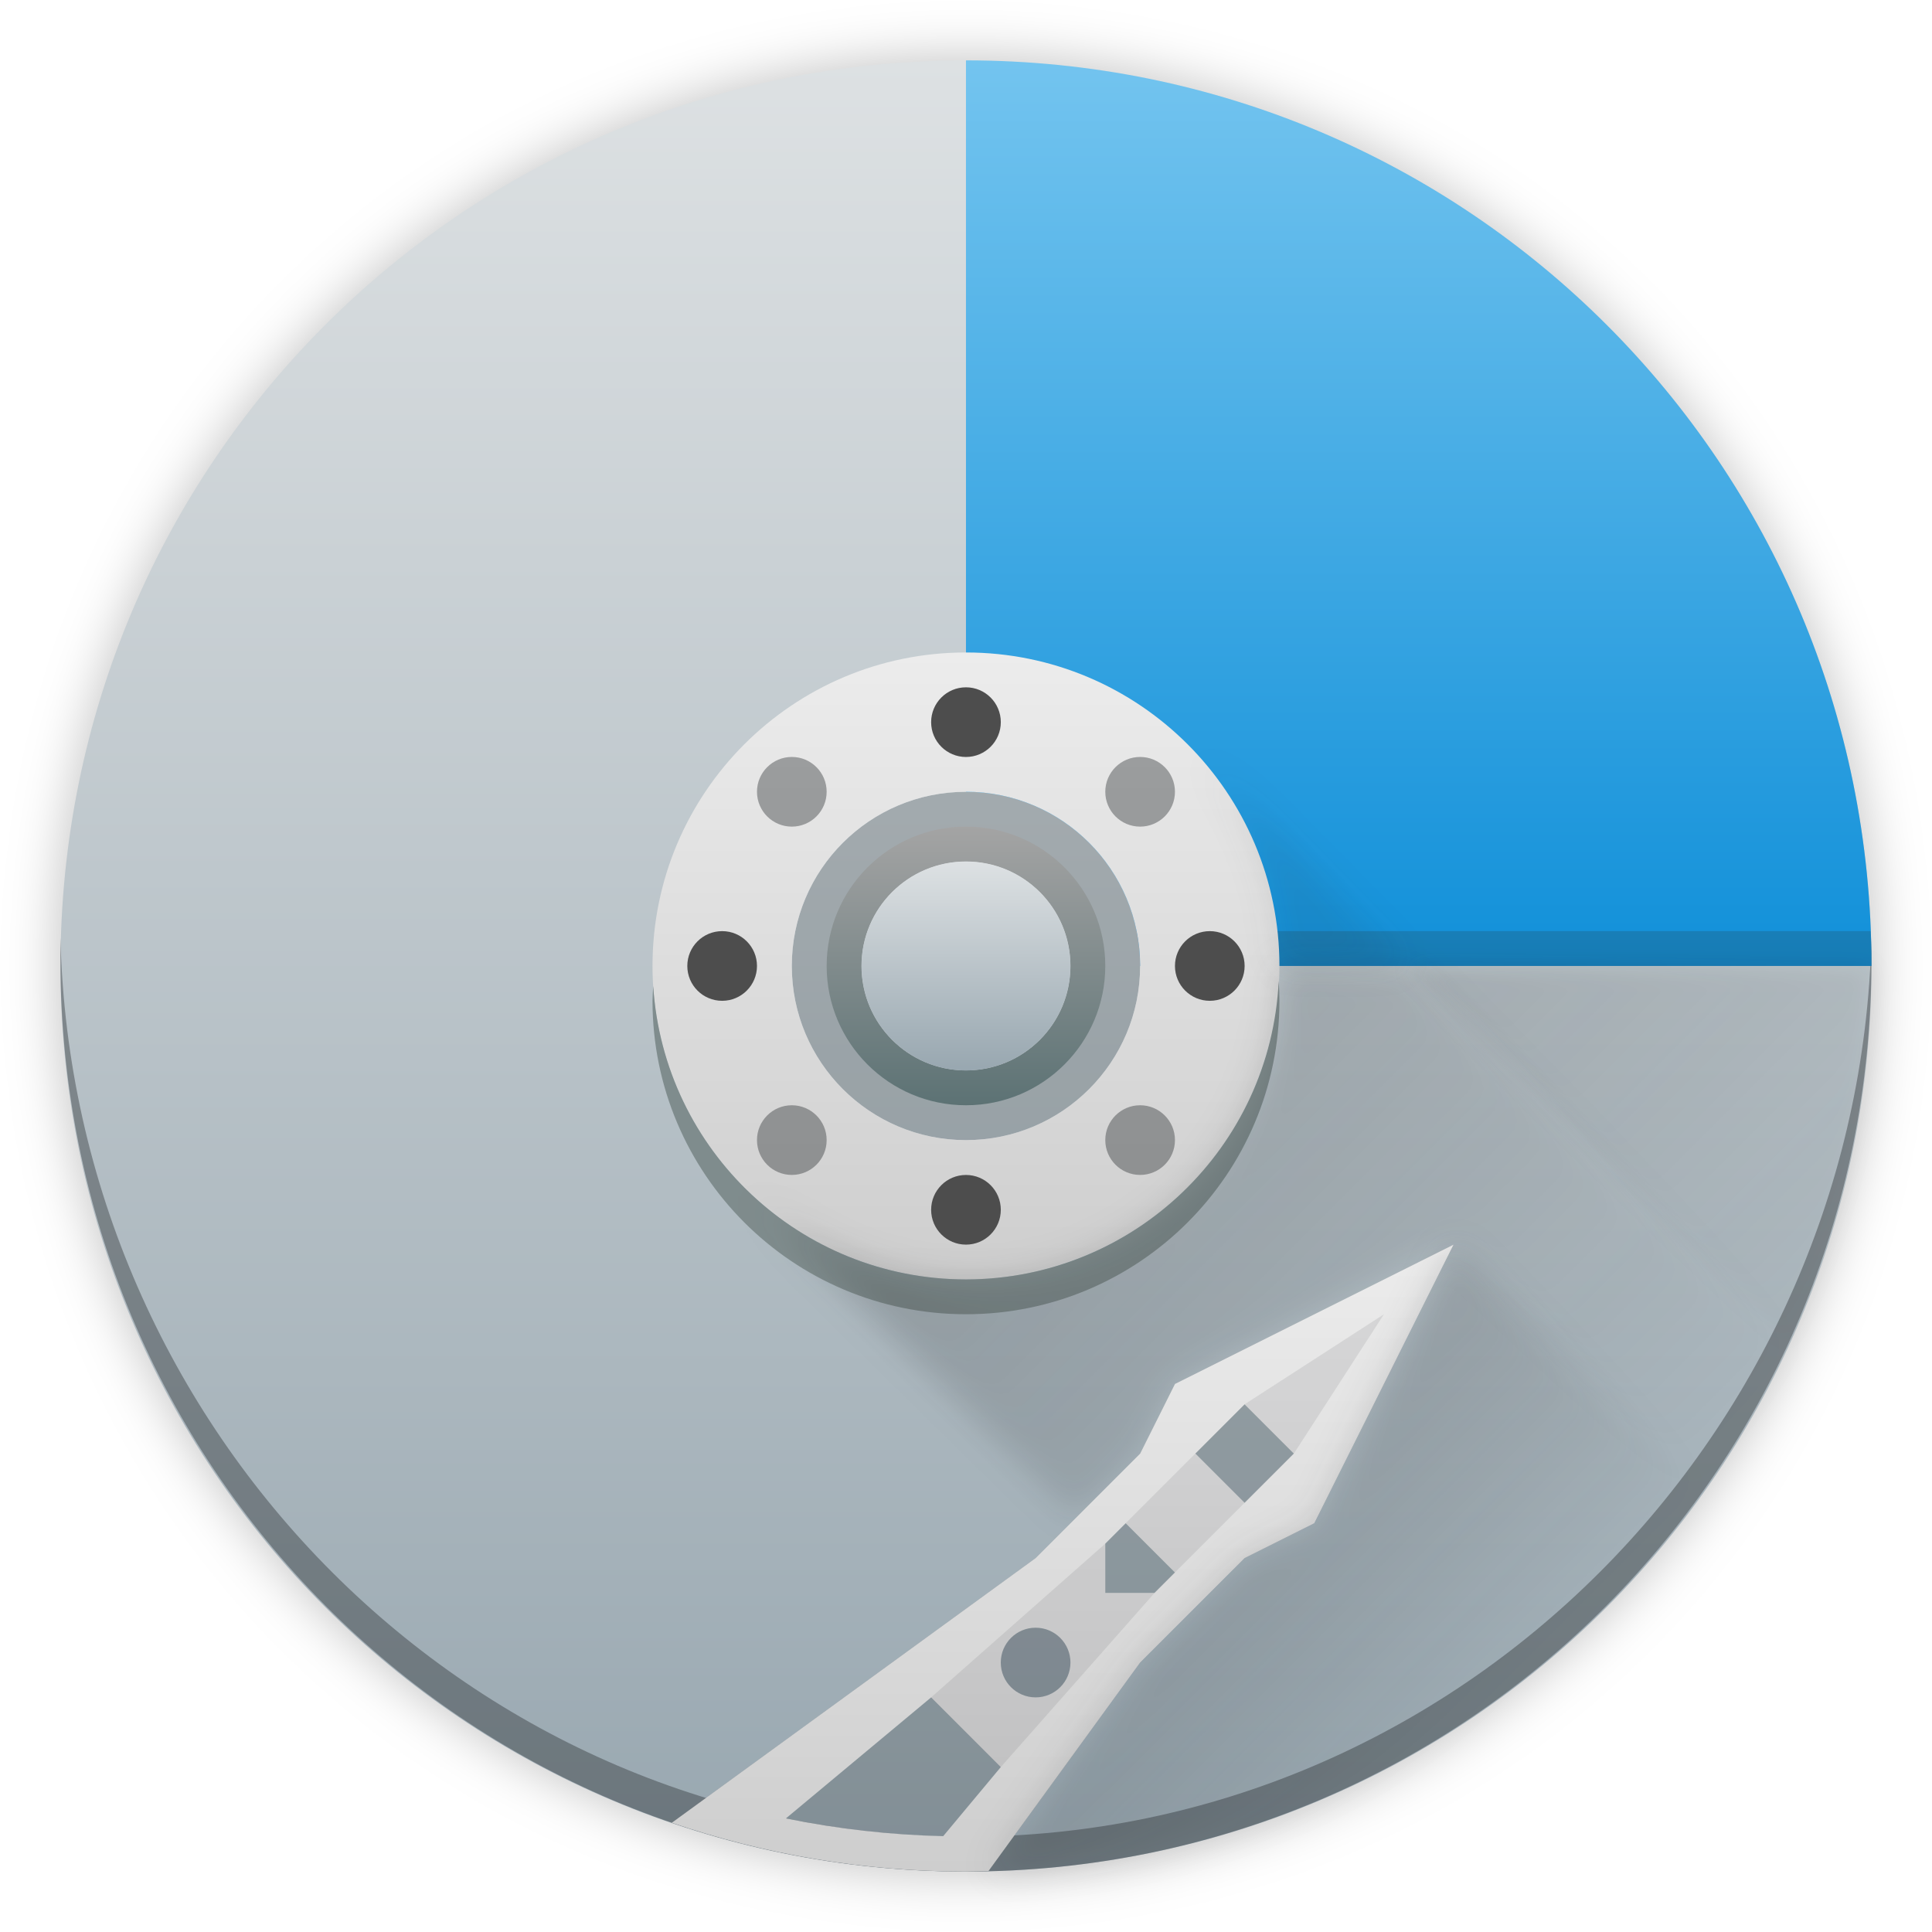
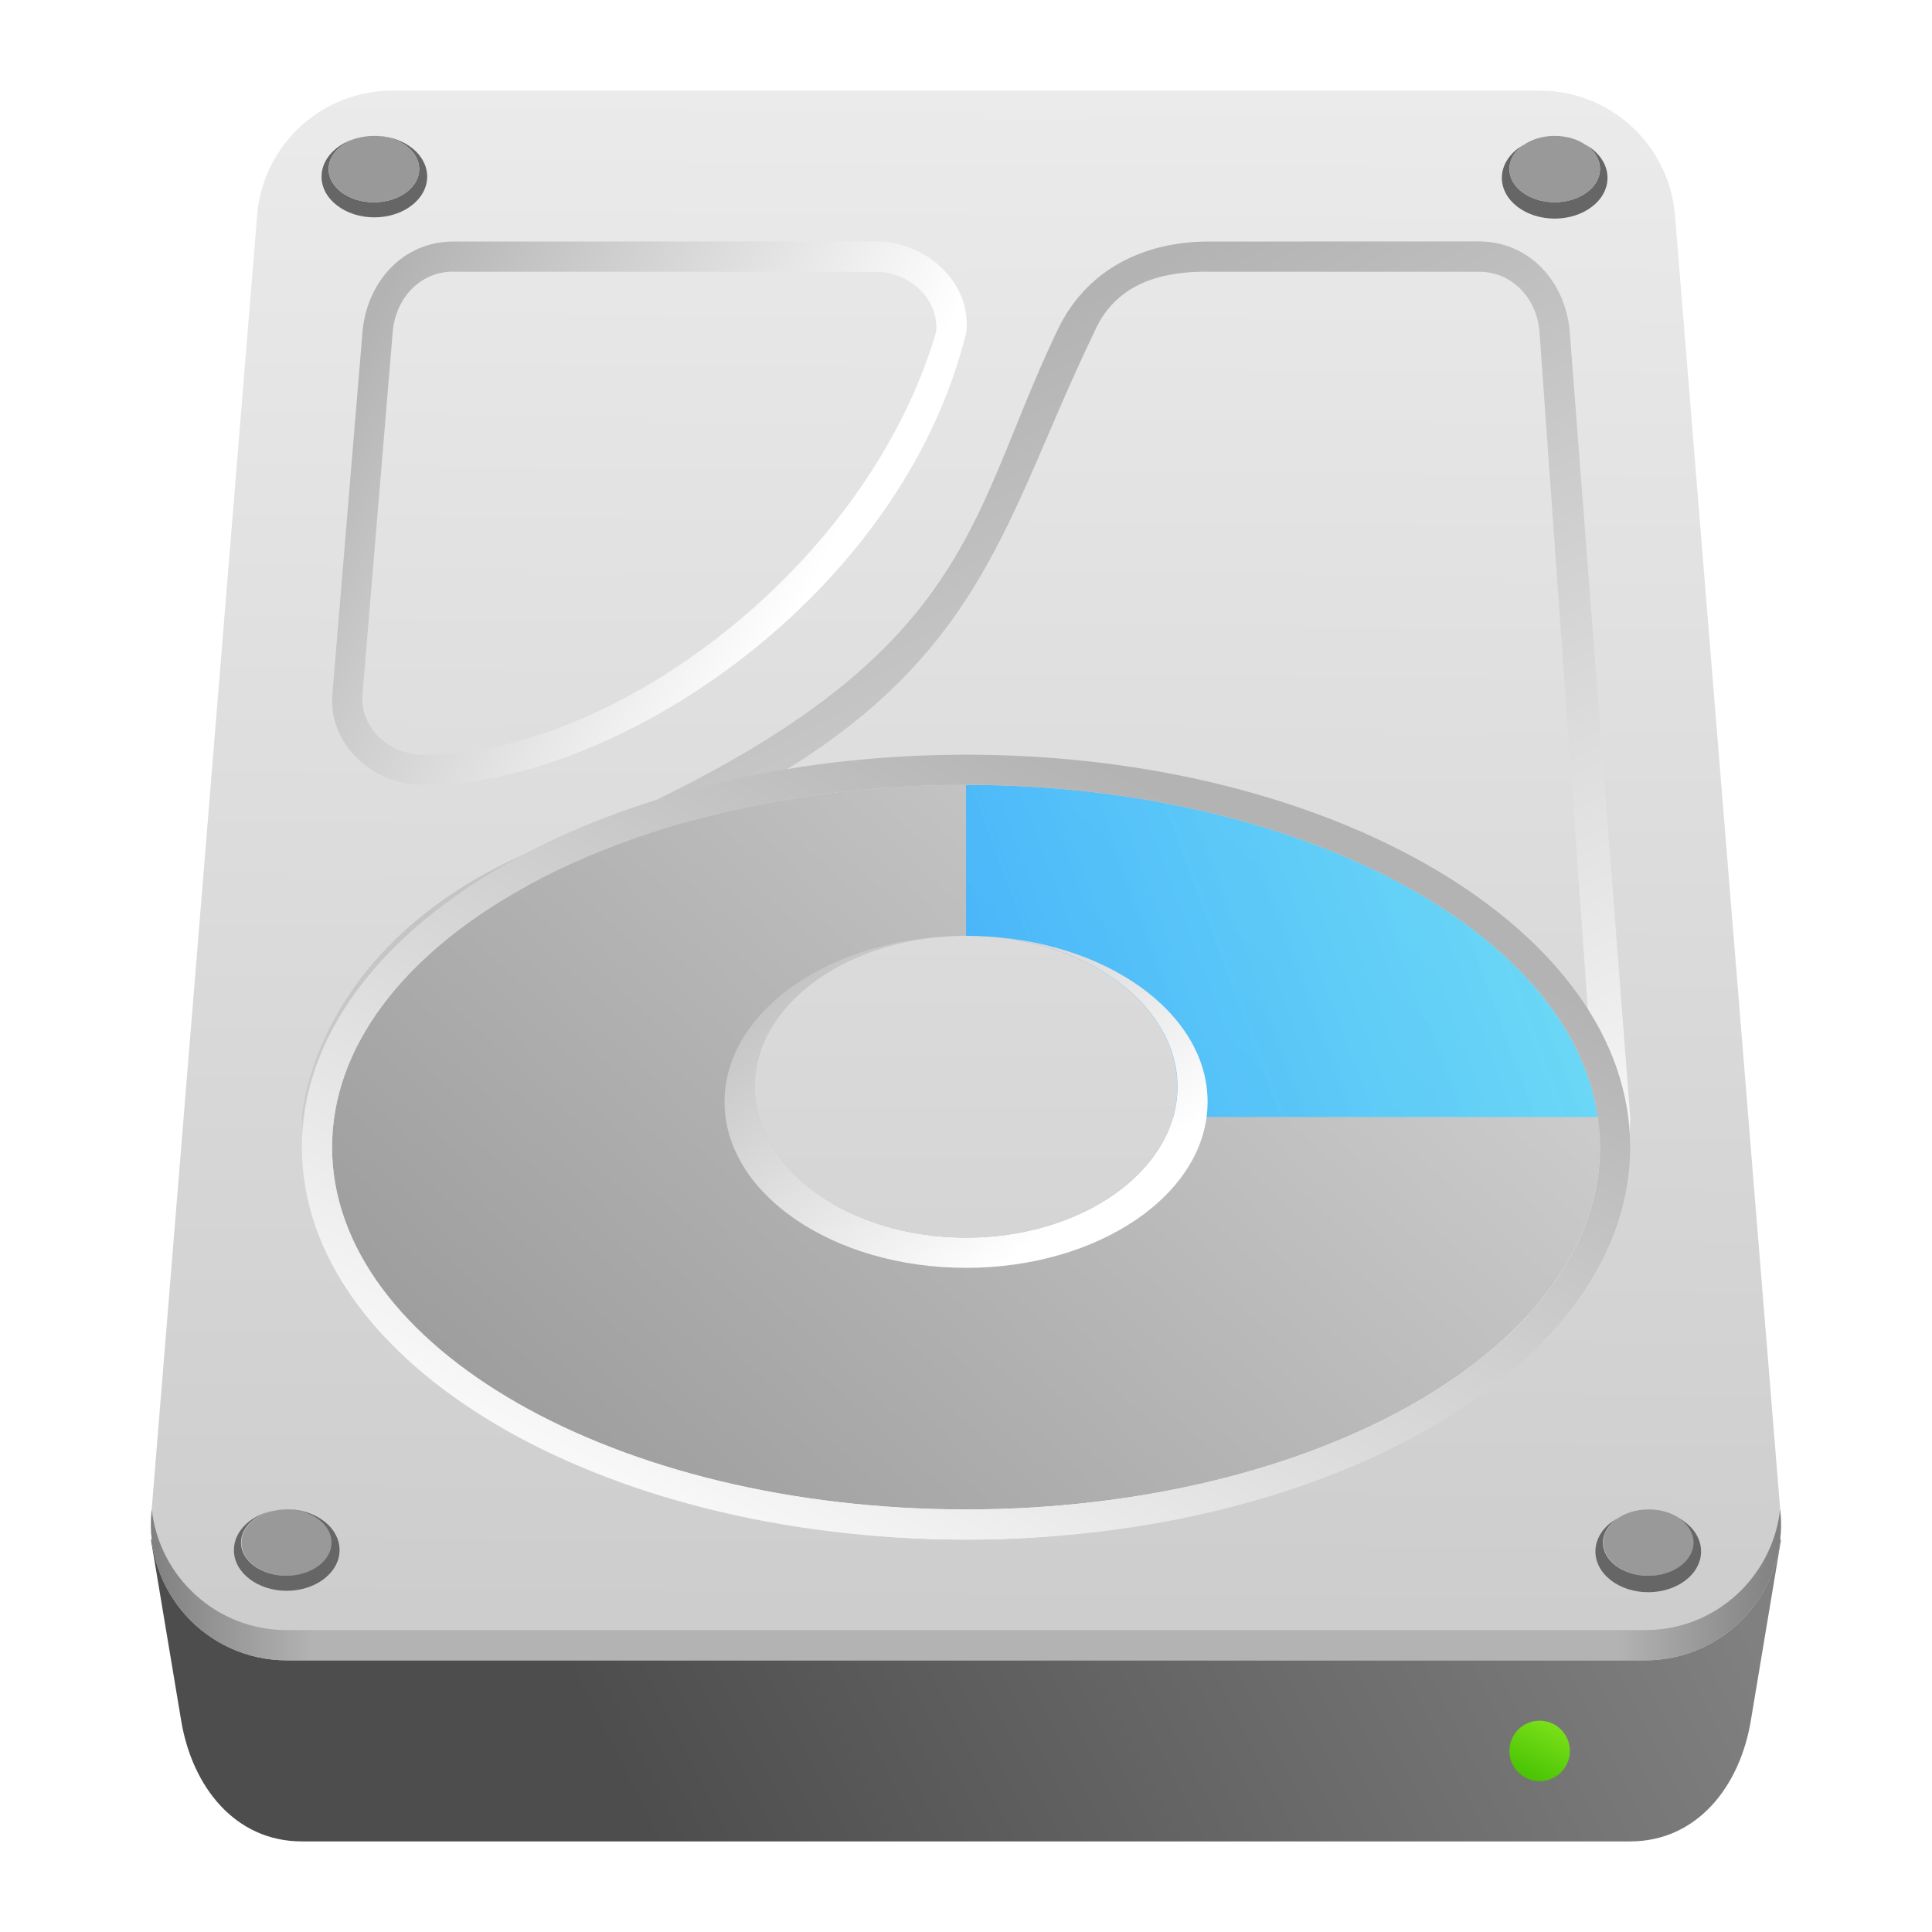
- <svg xmlns="http://www.w3.org/2000/svg" xmlns:xlink="http://www.w3.org/1999/xlink" width="64" height="64" version="1.1">
-   <defs>
-     <linearGradient id="m" x1="6" x2="6" y1="58" y2="6" gradientTransform="matrix(1.1538,0,0,1.1538,-4.9228,-4.9231)" gradientUnits="userSpaceOnUse" xlink:href="#a" />
-     <linearGradient id="l" x1="32" x2="32" y1="41" y2="23" gradientTransform="matrix(1.1538,0,0,1.1538,-4.9228,-4.9231)" gradientUnits="userSpaceOnUse" xlink:href="#b" />
-     <filter id="q" x="-.179" y="-.179" width="1.357" height="1.357" color-interpolation-filters="sRGB">
-       <feGaussianBlur stdDeviation="0.467" />
-     </filter>
-     <filter id="p" x="-.055" y="-.062" width="1.109" height="1.125" color-interpolation-filters="sRGB">
-       <feGaussianBlur stdDeviation="0.467" />
-     </filter>
-     <filter id="o" x="-.037" y="-.047" width="1.075" height="1.095" color-interpolation-filters="sRGB">
-       <feGaussianBlur stdDeviation="0.467" />
-     </filter>
-     <filter id="n" x="-.055" y="-.067" width="1.109" height="1.133" color-interpolation-filters="sRGB">
-       <feGaussianBlur stdDeviation="0.302" />
-     </filter>
-     <filter id="r" x="-.036" y="-.036" width="1.072" height="1.072" color-interpolation-filters="sRGB">
-       <feGaussianBlur stdDeviation="0.78" />
-     </filter>
+ <svg xmlns="http://www.w3.org/2000/svg" xmlns:xlink="http://www.w3.org/1999/xlink" width="64" height="64" viewBox="0 0 16.933 16.933" version="1.1" id="svg5">
+   <defs id="defs2">
+     <linearGradient id="linearGradient3415">
+       <stop style="stop-color:#39a4fd;stop-opacity:1;" offset="0" id="stop3411" />
+       <stop style="stop-color:#5cdcfd;stop-opacity:0.844" offset="1" id="stop3413" />
+     </linearGradient>
+     <linearGradient id="linearGradient2699">
+       <stop style="stop-color:#999999;stop-opacity:1;" offset="0" id="stop2695" />
+       <stop style="stop-color:#cccccc;stop-opacity:1" offset="1" id="stop2697" />
+     </linearGradient>
+     <linearGradient id="linearGradient16736">
+       <stop style="stop-color:#40be00;stop-opacity:1;" offset="0" id="stop16732" />
+       <stop style="stop-color:#aeff2e;stop-opacity:1" offset="1" id="stop16734" />
+     </linearGradient>
+     <linearGradient id="linearGradient12694">
+       <stop style="stop-color:#808080;stop-opacity:1;" offset="0" id="stop12690" />
+       <stop style="stop-color:#b3b3b3;stop-opacity:1" offset="0.1" id="stop12988" />
+       <stop style="stop-color:#b3b3b3;stop-opacity:1" offset="0.9" id="stop13310" />
+       <stop style="stop-color:#808080;stop-opacity:1" offset="1" id="stop12692" />
+     </linearGradient>
+     <linearGradient id="linearGradient10743">
+       <stop style="stop-color:#b3b3b3;stop-opacity:1;" offset="0" id="stop10739" />
+       <stop style="stop-color:#ffffff;stop-opacity:1" offset="1" id="stop10741" />
+     </linearGradient>
+     <linearGradient id="linearGradient5085">
+       <stop style="stop-color:#4d4d4d;stop-opacity:1;" offset="0" id="stop5081" />
+       <stop style="stop-color:#808080;stop-opacity:1" offset="1" id="stop5083" />
+     </linearGradient>
+     <linearGradient id="linearGradient3891">
+       <stop style="stop-color:#cccccc;stop-opacity:1" offset="0" id="stop3887" />
+       <stop style="stop-color:#f2f2f2;stop-opacity:1" offset="1" id="stop3889" />
+     </linearGradient>
+     <linearGradient xlink:href="#linearGradient3891" id="linearGradient3893" x1="15.951" y1="14.827" x2="16.085" y2="-2.183" gradientUnits="userSpaceOnUse" gradientTransform="matrix(0.9999308,0,0,1.000047,4.552232e-4,-0.132075)" />
+     <linearGradient xlink:href="#linearGradient5085" id="linearGradient5087" x1="6.085" y1="16.933" x2="14.552" y2="12.7" gradientUnits="userSpaceOnUse" />
+     <linearGradient xlink:href="#linearGradient10743" id="linearGradient10745" x1="2.91" y1="2.91" x2="6.885" y2="5.027" gradientUnits="userSpaceOnUse" gradientTransform="translate(0,0.5291667)" />
+     <linearGradient xlink:href="#linearGradient10743" id="linearGradient11167" x1="33.112" y1="11.272" x2="49.959" y2="44.755" gradientUnits="userSpaceOnUse" gradientTransform="scale(0.2645833)" />
+     <linearGradient xlink:href="#linearGradient10743" id="linearGradient12312" gradientUnits="userSpaceOnUse" x1="5.249" y1="-4.975" x2="14.265" y2="7.195" gradientTransform="matrix(0.2645833,0,0,0.2645833,6.35,8.202083)" />
+     <linearGradient xlink:href="#linearGradient12694" id="linearGradient12696" x1="5" y1="52.498" x2="59" y2="52.498" gradientUnits="userSpaceOnUse" gradientTransform="scale(0.2645833)" />
+     <linearGradient xlink:href="#linearGradient16736" id="linearGradient16738" x1="13.758" y1="15.875" x2="14.287" y2="14.817" gradientUnits="userSpaceOnUse" />
+     <linearGradient xlink:href="#linearGradient3891" id="linearGradient1367" x1="7.673" y1="14.817" x2="7.673" y2="-2.117" gradientUnits="userSpaceOnUse" />
+     <linearGradient xlink:href="#linearGradient2699" id="linearGradient2703" x1="3.44" y1="12.7" x2="9.79" y2="5.821" gradientUnits="userSpaceOnUse" />
+     <linearGradient xlink:href="#linearGradient3415" id="linearGradient3417" x1="26" y1="41.5" x2="52.926" y2="31.5" gradientUnits="userSpaceOnUse" />
+     <linearGradient xlink:href="#linearGradient10743" id="linearGradient3901" x1="26" y1="20" x2="12" y2="48" gradientUnits="userSpaceOnUse" />
  </defs>
-   <linearGradient id="k" x1="32" x2="32" y1="35" y2="29" gradientTransform="matrix(1.1538,0,0,1.1538,-4.9228,-4.9231)" gradientUnits="userSpaceOnUse" xlink:href="#a" />
-   <linearGradient id="e" x1="32" x2="32" y1="36" y2="28" gradientTransform="matrix(1.1538,0,0,1.1538,-4.9228,-4.9231)" gradientUnits="userSpaceOnUse">
-     <stop stop-color="#5c7274" offset="0" />
-     <stop stop-color="#a4a4a4" offset="1" />
-   </linearGradient>
-   <linearGradient id="i" x1="32" x2="32" y1="58" y2="40" gradientTransform="matrix(1.1538,0,0,1.1538,-4.9228,-4.9231)" gradientUnits="userSpaceOnUse" xlink:href="#b" />
-   <linearGradient id="h" x1="25.637" x2="57.998" y1="40.676" y2="40.676" gradientUnits="userSpaceOnUse">
-     <stop stop-color="#292c2f" offset="0" />
-     <stop stop-color="#292c2f" stop-opacity="0" offset="1" />
-   </linearGradient>
-   <linearGradient id="j" x1="46" x2="53.135" y1="40" y2="47.135" gradientUnits="userSpaceOnUse" xlink:href="#c" />
-   <linearGradient id="c">
-     <stop stop-color="#292c2f" offset="0" />
-     <stop stop-opacity="0" offset="1" />
-   </linearGradient>
-   <linearGradient id="d" x1="32" x2="32" y1="32" y2="6" gradientTransform="matrix(1.1538,0,0,1.1538,-4.9228,-4.9231)" gradientUnits="userSpaceOnUse">
-     <stop stop-color="#1190d9" offset="0" />
-     <stop stop-color="#73c4ef" offset="1" />
-   </linearGradient>
-   <linearGradient id="b" x1="32" x2="32" y1="41" y2="23" gradientUnits="userSpaceOnUse">
-     <stop stop-color="#cecece" offset="0" />
-     <stop stop-color="#ececec" offset="1" />
-   </linearGradient>
-   <linearGradient id="a" x1="6" x2="6" y1="58" y2="6" gradientUnits="userSpaceOnUse">
-     <stop stop-color="#98a7b0" offset="0" />
-     <stop stop-color="#dde1e3" offset="1" />
-   </linearGradient>
-   <linearGradient id="g" x1="26" x2="50" y1="26" y2="50" gradientUnits="userSpaceOnUse" xlink:href="#c" />
-   <linearGradient id="f" x1="35" x2="52" y1="32" y2="49" gradientUnits="userSpaceOnUse" xlink:href="#c" />
-   <path transform="matrix(1.1538,0,0,1.1538,-4.9228,-4.9231)" d="m32 6c-14.403 0-25.998 11.596-25.998 26s11.595 26 25.998 26 25.998-11.596 25.998-26-11.595-26-25.998-26zm0 23c1.662 0 3 1.338 3 3s-1.338 3-3 3-3-1.338-3-3 1.338-3 3-3z" filter="url(#r)" opacity=".25" stroke-width=".751" />
-   <g stroke-width=".867">
-     <path d="m31.999 2c-16.618 0-29.996 13.379-29.996 29.999s13.378 29.999 29.996 29.999 29.996-13.379 29.996-29.999-13.378-29.999-29.996-29.999zm0 26.537c1.918 0 3.461 1.544 3.461 3.461s-1.544 3.461-3.461 3.461-3.461-1.544-3.461-3.461 1.544-3.461 3.461-3.461z" fill="url(#m)" />
-     <path d="m2.002 31.065c-0.006 0.252 0 0.503 0 0.756 0 16.717 13.378 30.176 29.996 30.176s29.996-13.459 29.996-30.176c0-0.254 0.006-0.504 0-0.756-0.397 16.365-13.63 29.778-29.996 29.778s-29.6-13.413-29.996-29.778z" fill="#292c2f" opacity=".4" />
-     <path d="m31.999 2v24.23a5.769 5.769 0 0 1 5.769 5.769h24.227c0-16.619-13.378-29.999-29.996-29.999z" fill="url(#d)" />
-     <path d="m37.65 30.845a5.769 5.769 0 0 1 0.118 1.154h24.227c0-0.387-0.015-0.771-0.029-1.154z" fill="#292c2f" opacity=".2" />
-     <path d="m31.999 26.23a5.769 5.769 0 1 0 0 11.538 5.769 5.769 0 0 0 0-11.538zm0 2.308c1.918 0 3.461 1.544 3.461 3.461s-1.544 3.461-3.461 3.461-3.461-1.544-3.461-3.461 1.544-3.461 3.461-3.461z" fill="#292c2f" opacity=".2" />
-     <path d="m31.999 21.614a10.384 10.384 0 1 0 0 20.768 10.384 10.384 0 0 0 0-20.768zm0 4.615a5.769 5.769 0 1 1 0 11.538 5.769 5.769 0 0 1 0-11.538z" fill="url(#l)" />
-     <path d="m37.768 27.383a1.154 1.154 0 1 1 0-2.308 1.154 1.154 0 0 1 0 2.308zm-11.538 11.538a1.154 1.154 0 1 1 0-2.308 1.154 1.154 0 0 1 0 2.308zm1.154-12.692a1.154 1.154 0 1 1-2.308 0 1.154 1.154 0 0 1 2.308 0zm11.538 11.538a1.154 1.154 0 1 1-2.308 0 1.154 1.154 0 0 1 2.308 0z" fill="#292c2f" opacity=".4" />
-     <path d="m31.999 27.383a4.615 4.615 0 1 0 0 9.23 4.615 4.615 0 0 0 0-9.23zm0 1.154a3.461 3.461 0 1 1 0 6.923 3.461 3.461 0 0 1 0-6.923z" fill="url(#e)" />
-     <path d="m33.153 23.922a1.154 1.154 0 1 1-2.308 0 1.154 1.154 0 0 1 2.308 0zm8.077 8.077a1.154 1.154 0 1 1-2.308 0 1.154 1.154 0 0 1 2.308 0zm-8.077 8.077a1.154 1.154 0 1 1-2.308 0 1.154 1.154 0 0 1 2.308 0zm-8.077-8.077a1.154 1.154 0 1 1-2.308 0 1.154 1.154 0 0 1 2.308 0z" fill="#4d4d4d" />
-     <path d="m42.359 32.488a10.384 10.384 0 0 1-10.36 9.895 10.384 10.384 0 0 1-10.36-9.72 10.384 10.384 0 0 0-0.024 0.489 10.384 10.384 0 0 0 10.384 10.384 10.384 10.384 0 0 0 10.384-10.384 10.384 10.384 0 0 0-0.024-0.665z" fill="#7f8c8d" />
-   </g>
-   <g stroke-width=".751">
-     <path transform="matrix(1.1538,0,0,1.1538,-4.9228,-4.9231)" d="m44.719 32 10.883 10.88a25.912 25.912 0 0 0 2.396-10.88z" fill="url(#f)" filter="url(#n)" opacity=".2" />
-     <path transform="matrix(1.1538,0,0,1.1538,-4.9228,-4.9231)" d="m41 32a9 9 0 0 1-9 9 9 9 0 0 1-6.36-2.64l-3e-3 3e-3 9.5 9.5 1.863-1.863 1-2 8-4 7.135 7.135a25.966 25.966 0 0 0 2.486-4.242l-10.894-10.893zm11.967 15.389c-0.086 0.116-0.177 0.228-0.264 0.343a25.966 25.966 0 0 0 0.264-0.343zm-1.705 2.095c-0.053 0.058-0.11 0.113-0.162 0.17a25.966 25.966 0 0 0 0.162-0.17zm-1.722 1.716c-0.08 0.074-0.159 0.15-0.24 0.223a25.966 25.966 0 0 0 0.24-0.223zm-2.01 1.658c-0.102 0.077-0.203 0.154-0.306 0.229a25.966 25.966 0 0 0 0.306-0.229zm-2.203 1.475c-0.11 0.066-0.222 0.13-0.334 0.193a25.966 25.966 0 0 0 0.334-0.193zm-2.371 1.258-0.066 0.03 4e-3 3e-3a25.966 25.966 0 0 0 0.062-0.033z" fill="url(#g)" filter="url(#o)" opacity=".3" />
-     <path transform="matrix(1.1538,0,0,1.1538,-4.9228,-4.9231)" d="m41 32h3.727l-6.27-6.27a9 9 0 0 1 2.543 6.27z" fill="url(#h)" filter="url(#q)" opacity=".2" />
-   </g>
-   <g stroke-width=".867">
-     <path d="m48.152 41.229-9.23 4.615-1.154 2.308-3.461 3.461-12.054 8.769c3.054 1.042 6.33 1.615 9.746 1.615 0.252 0 0.498-0.012 0.748-0.018l5.021-6.904 3.461-3.461 2.308-1.154z" fill="#292c2f" opacity=".2" />
-     <path d="m48.152 41.229-9.23 4.615-1.154 2.308-3.461 3.461-12.054 8.769c3.054 1.042 6.33 1.615 9.746 1.615 0.252 0 0.498-0.012 0.748-0.018l5.021-6.904 3.461-3.461 2.308-1.154zm-6.923 5.291 1.631 1.631-1.631 1.631-1.631-1.631zm-3.939 3.939 1.631 1.631-0.676 0.676h-1.631v-1.631zm-2.984 3.461a1.154 1.154 0 0 1 1.154 1.154 1.154 1.154 0 0 1-1.154 1.154 1.154 1.154 0 0 1-1.154-1.154 1.154 1.154 0 0 1 1.154-1.154zm-3.461 2.308 2.308 2.308-1.908 2.289a29.451 29.451 0 0 1-5.211-0.588zm-4.656 5.204c0.111 0.022 0.223 0.038 0.333 0.058-0.111-0.02-0.223-0.036-0.335-0.058z" fill="url(#i)" />
-     <path d="m36.614 51.135-5.769 5.093 2.308 2.308 5.093-5.769h-1.631zm2.984-2.984-2.308 2.308 1.631 1.631 2.308-2.308zm6.247-4.615-4.615 2.984 1.631 1.631z" fill="#292c2f" opacity=".1" />
-   </g>
-   <path transform="matrix(1.1538,0,0,1.1538,-4.9228,-4.9231)" d="m46 40-4 8-2 1-3 3-4.352 5.984a25.91 25.91 0 0 0 20.5-10.836z" fill="url(#j)" filter="url(#p)" opacity=".2" stroke-width=".751" />
-   <circle cx="31.999" cy="31.999" r="3.461" fill="url(#k)" stroke-width=".867" />
+   <path id="rect1078" style="fill:url(#linearGradient5087);fill-opacity:1;stroke-width:2.887;stroke-linecap:round;stroke-linejoin:round" d="m 15.61,13.494 -0.265,1.587 c -0.096,0.578 -0.472,1.058 -1.058,1.058 H 2.646 c -0.586,0 -0.962,-0.48 -1.058,-1.058 l -0.265,-1.587 z" />
+   <path style="color:#000000;fill:url(#linearGradient3893);fill-opacity:1;stroke:none;stroke-width:1;stroke-linecap:round;stroke-linejoin:round;-inkscape-stroke:none" d="M 3.44,0.794 C 2.827,0.794 2.314,1.259 2.255,1.87 L 1.328,13.247 C 1.261,13.947 1.811,14.552 2.514,14.552 H 14.419 c 0.703,1.58e-4 1.253,-0.605 1.185,-1.305 L 14.679,1.87 C 14.62,1.259 14.107,0.794 13.493,0.794 Z" id="path3247" />
+   <path id="path3247-7" style="color:#000000;fill:url(#linearGradient12696);fill-opacity:1;stroke:none;stroke-width:1;stroke-linecap:round;stroke-linejoin:round;-inkscape-stroke:none" d="m 1.33,13.228 -0.002,0.019 c -0.067,0.7 0.483,1.305 1.185,1.305 H 14.419 c 0.703,1.58e-4 1.253,-0.605 1.185,-1.305 l -0.002,-0.019 c -0.065,0.59 -0.565,1.06 -1.184,1.059 H 2.514 C 1.895,14.288 1.395,13.818 1.33,13.228 Z" />
+   <path id="rect5838" style="fill:url(#linearGradient10745);fill-opacity:1;stroke-width:2.381;stroke-linecap:round;stroke-linejoin:round" d="m 3.971,2.117 c -0.44,0 -0.757,0.356 -0.794,0.794 L 2.913,6.085 c -0.037,0.438 0.354,0.794 0.794,0.794 1.675,0.01 4.192,-1.639 4.763,-3.969 0.044,-0.438 -0.354,-0.794 -0.794,-0.794 z m 0,0.265 h 3.704 c 0.293,0 0.558,0.237 0.529,0.529 -0.602,2.058 -2.827,3.709 -4.498,3.704 -0.293,0 -0.554,-0.237 -0.529,-0.529 L 3.442,2.91 C 3.466,2.618 3.678,2.381 3.971,2.381 Z" />
+   <path id="path15442-6-1" style="fill:#666666;fill-opacity:1;stroke:none;stroke-width:2.113;stroke-linecap:round;stroke-linejoin:round;stroke-miterlimit:4;stroke-dasharray:none;stroke-opacity:1" d="m 13.355,1.269 a 0.463,0.357 0 0 0 -0.192,0.289 0.463,0.357 0 0 0 0.463,0.358 0.463,0.357 0 0 0 0.463,-0.358 0.463,0.357 0 0 0 -0.191,-0.289 0.397,0.291 0 0 1 0.125,0.212 0.397,0.291 0 0 1 -0.397,0.291 0.397,0.291 0 0 1 -0.397,-0.291 0.397,0.291 0 0 1 0.126,-0.212 z" />
+   <ellipse style="fill:#999999;fill-opacity:1;stroke:none;stroke-width:1.766;stroke-linecap:round;stroke-linejoin:round;stroke-miterlimit:4;stroke-dasharray:none;stroke-opacity:1" id="path15442-2" cx="2.514" cy="13.52" rx="0.397" ry="0.291" />
+   <ellipse style="fill:#999999;fill-opacity:1;stroke:none;stroke-width:1.766;stroke-linecap:round;stroke-linejoin:round;stroke-miterlimit:4;stroke-dasharray:none;stroke-opacity:1" id="path15442-6-9" cx="14.45" cy="13.52" rx="0.397" ry="0.291" />
+   <path id="path15442-6-1-2" style="fill:#666666;fill-opacity:1;stroke:none;stroke-width:2.113;stroke-linecap:round;stroke-linejoin:round;stroke-miterlimit:4;stroke-dasharray:none;stroke-opacity:1" d="m 3.287,1.191 a 0.397,0.291 0 0 1 0.017,5.16e-4 0.463,0.357 0 0 0 -0.017,-5.16e-4 z m 0.02,5.16e-4 A 0.397,0.291 0 0 1 3.674,1.482 0.397,0.291 0 0 1 3.277,1.773 0.397,0.291 0 0 1 2.88,1.482 0.397,0.291 0 0 1 3.191,1.198 0.463,0.357 0 0 0 2.818,1.548 0.463,0.357 0 0 0 3.281,1.905 0.463,0.357 0 0 0 3.744,1.548 0.463,0.357 0 0 0 3.307,1.191 Z" />
+   <path id="path15442-6-1-6" style="fill:#666666;fill-opacity:1;stroke:none;stroke-width:2.113;stroke-linecap:round;stroke-linejoin:round;stroke-miterlimit:4;stroke-dasharray:none;stroke-opacity:1" d="m 14.175,13.308 a 0.463,0.357 0 0 0 -0.192,0.289 0.463,0.357 0 0 0 0.463,0.358 0.463,0.357 0 0 0 0.463,-0.358 0.463,0.357 0 0 0 -0.191,-0.289 0.397,0.291 0 0 1 0.125,0.212 0.397,0.291 0 0 1 -0.397,0.291 0.397,0.291 0 0 1 -0.397,-0.291 0.397,0.291 0 0 1 0.126,-0.212 z" />
+   <path id="path15442-6-1-2-0" style="fill:#666666;fill-opacity:1;stroke:none;stroke-width:2.113;stroke-linecap:round;stroke-linejoin:round;stroke-miterlimit:4;stroke-dasharray:none;stroke-opacity:1" d="m 2.519,13.229 a 0.397,0.291 0 0 1 0.017,5.16e-4 0.463,0.357 0 0 0 -0.017,-5.16e-4 z m 0.02,5.16e-4 a 0.397,0.291 0 0 1 0.367,0.29 0.397,0.291 0 0 1 -0.397,0.291 0.397,0.291 0 0 1 -0.397,-0.291 0.397,0.291 0 0 1 0.311,-0.284 0.463,0.357 0 0 0 -0.373,0.35 0.463,0.357 0 0 0 0.463,0.357 0.463,0.357 0 0 0 0.463,-0.357 0.463,0.357 0 0 0 -0.437,-0.357 z" />
+   <ellipse style="fill:#999999;fill-opacity:1;stroke:none;stroke-width:1.766;stroke-linecap:round;stroke-linejoin:round;stroke-miterlimit:4;stroke-dasharray:none;stroke-opacity:1" id="path15442" cx="3.277" cy="1.482" rx="0.397" ry="0.291" />
+   <ellipse style="fill:#999999;fill-opacity:1;stroke:none;stroke-width:1.766;stroke-linecap:round;stroke-linejoin:round;stroke-miterlimit:4;stroke-dasharray:none;stroke-opacity:1" id="path15442-6" cx="13.626" cy="1.482" rx="0.397" ry="0.291" />
+   <circle style="opacity:1;fill:url(#linearGradient16738);fill-opacity:1;stroke:none;stroke-width:2.381;stroke-linecap:round;stroke-linejoin:round;stroke-miterlimit:4;stroke-dasharray:none;stroke-opacity:1" id="path16342" cx="13.494" cy="15.346" r="0.265" />
+   <path id="path6940" style="fill:url(#linearGradient11167);fill-opacity:1;stroke:none;stroke-width:2.477;stroke-linecap:round;stroke-linejoin:round;stroke-miterlimit:4;stroke-dasharray:none;stroke-opacity:1" d="m 10.583,2.117 c -0.44,0 -1.032,0.164 -1.323,0.794 C 8.452,4.609 8.541,5.786 5.234,7.252 2.744,7.999 2.646,9.79 2.646,9.79 c 0,2.046 2.606,3.704 5.821,3.704 3.215,0 5.821,-1.658 5.821,-3.704 L 13.758,2.91 c -0.034,-0.438 -0.354,-0.794 -0.794,-0.794 z m 0,0.265 h 2.381 c 0.293,0 0.508,0.237 0.529,0.529 l 0.438,6.136 -0.002,-0.004 0.071,0.445 c 0.008,0.065 0.013,0.13 0.014,0.196 l 5.3e-4,0.008 c 0.003,0.033 0.006,0.065 0.007,0.098 0,1.9 -2.488,3.44 -5.556,3.44 -3.069,0 -5.556,-1.54 -5.556,-3.44 0.048,-0.745 0.908,-1.876 2.447,-2.311 l 0.025,0.009 C 8.596,6.199 8.671,4.813 9.591,2.91 9.802,2.424 10.29,2.381 10.583,2.381 Z" />
+   <ellipse style="fill:url(#linearGradient2703);stroke-width:0.272;fill-opacity:1" id="path881" cx="8.467" cy="10.054" rx="5.556" ry="3.175" />
+   <path id="rect2243" style="fill:url(#linearGradient3417);stroke-width:1.112;fill-opacity:1" d="M 32 26 L 32 37 L 52.926 37 A 21 12 0 0 0 32 26 z " transform="scale(0.2645833)" />
+   <path id="path3713" style="fill:url(#linearGradient3901);fill-opacity:1;stroke-width:0.964" d="M 32 25 A 22 13 0 0 0 10 38 A 22 13 0 0 0 32 51 A 22 13 0 0 0 54 38 A 22 13 0 0 0 32 25 z M 32 26 A 21 12 0 0 1 53 38 A 21 12 0 0 1 32 50 A 21 12 0 0 1 11 38 A 21 12 0 0 1 32 26 z " transform="scale(0.2645833)" />
+   <path d="m 8.467,8.202 c -1.169,3e-7 -2.117,0.652 -2.117,1.455 0,0.804 0.948,1.455 2.117,1.455 1.169,0 2.117,-0.652 2.117,-1.455 -2.2e-4,-0.78 -0.895,-1.421 -2.028,-1.454 0.987,0.034 1.764,0.615 1.764,1.321 0,0.731 -0.829,1.323 -1.852,1.323 -1.023,0 -1.852,-0.592 -1.852,-1.323 0,-0.731 0.829,-1.323 1.852,-1.323 z" style="fill:url(#linearGradient12312);fill-opacity:1;stroke:none;stroke-width:2.477;stroke-linecap:round;stroke-linejoin:round;stroke-miterlimit:4;stroke-dasharray:none;stroke-opacity:1" id="path12209" />
+   <ellipse style="fill:url(#linearGradient1367);stroke-width:0.247;fill-opacity:1" id="path1084" cx="8.467" cy="9.525" rx="1.852" ry="1.323" />
</svg>
